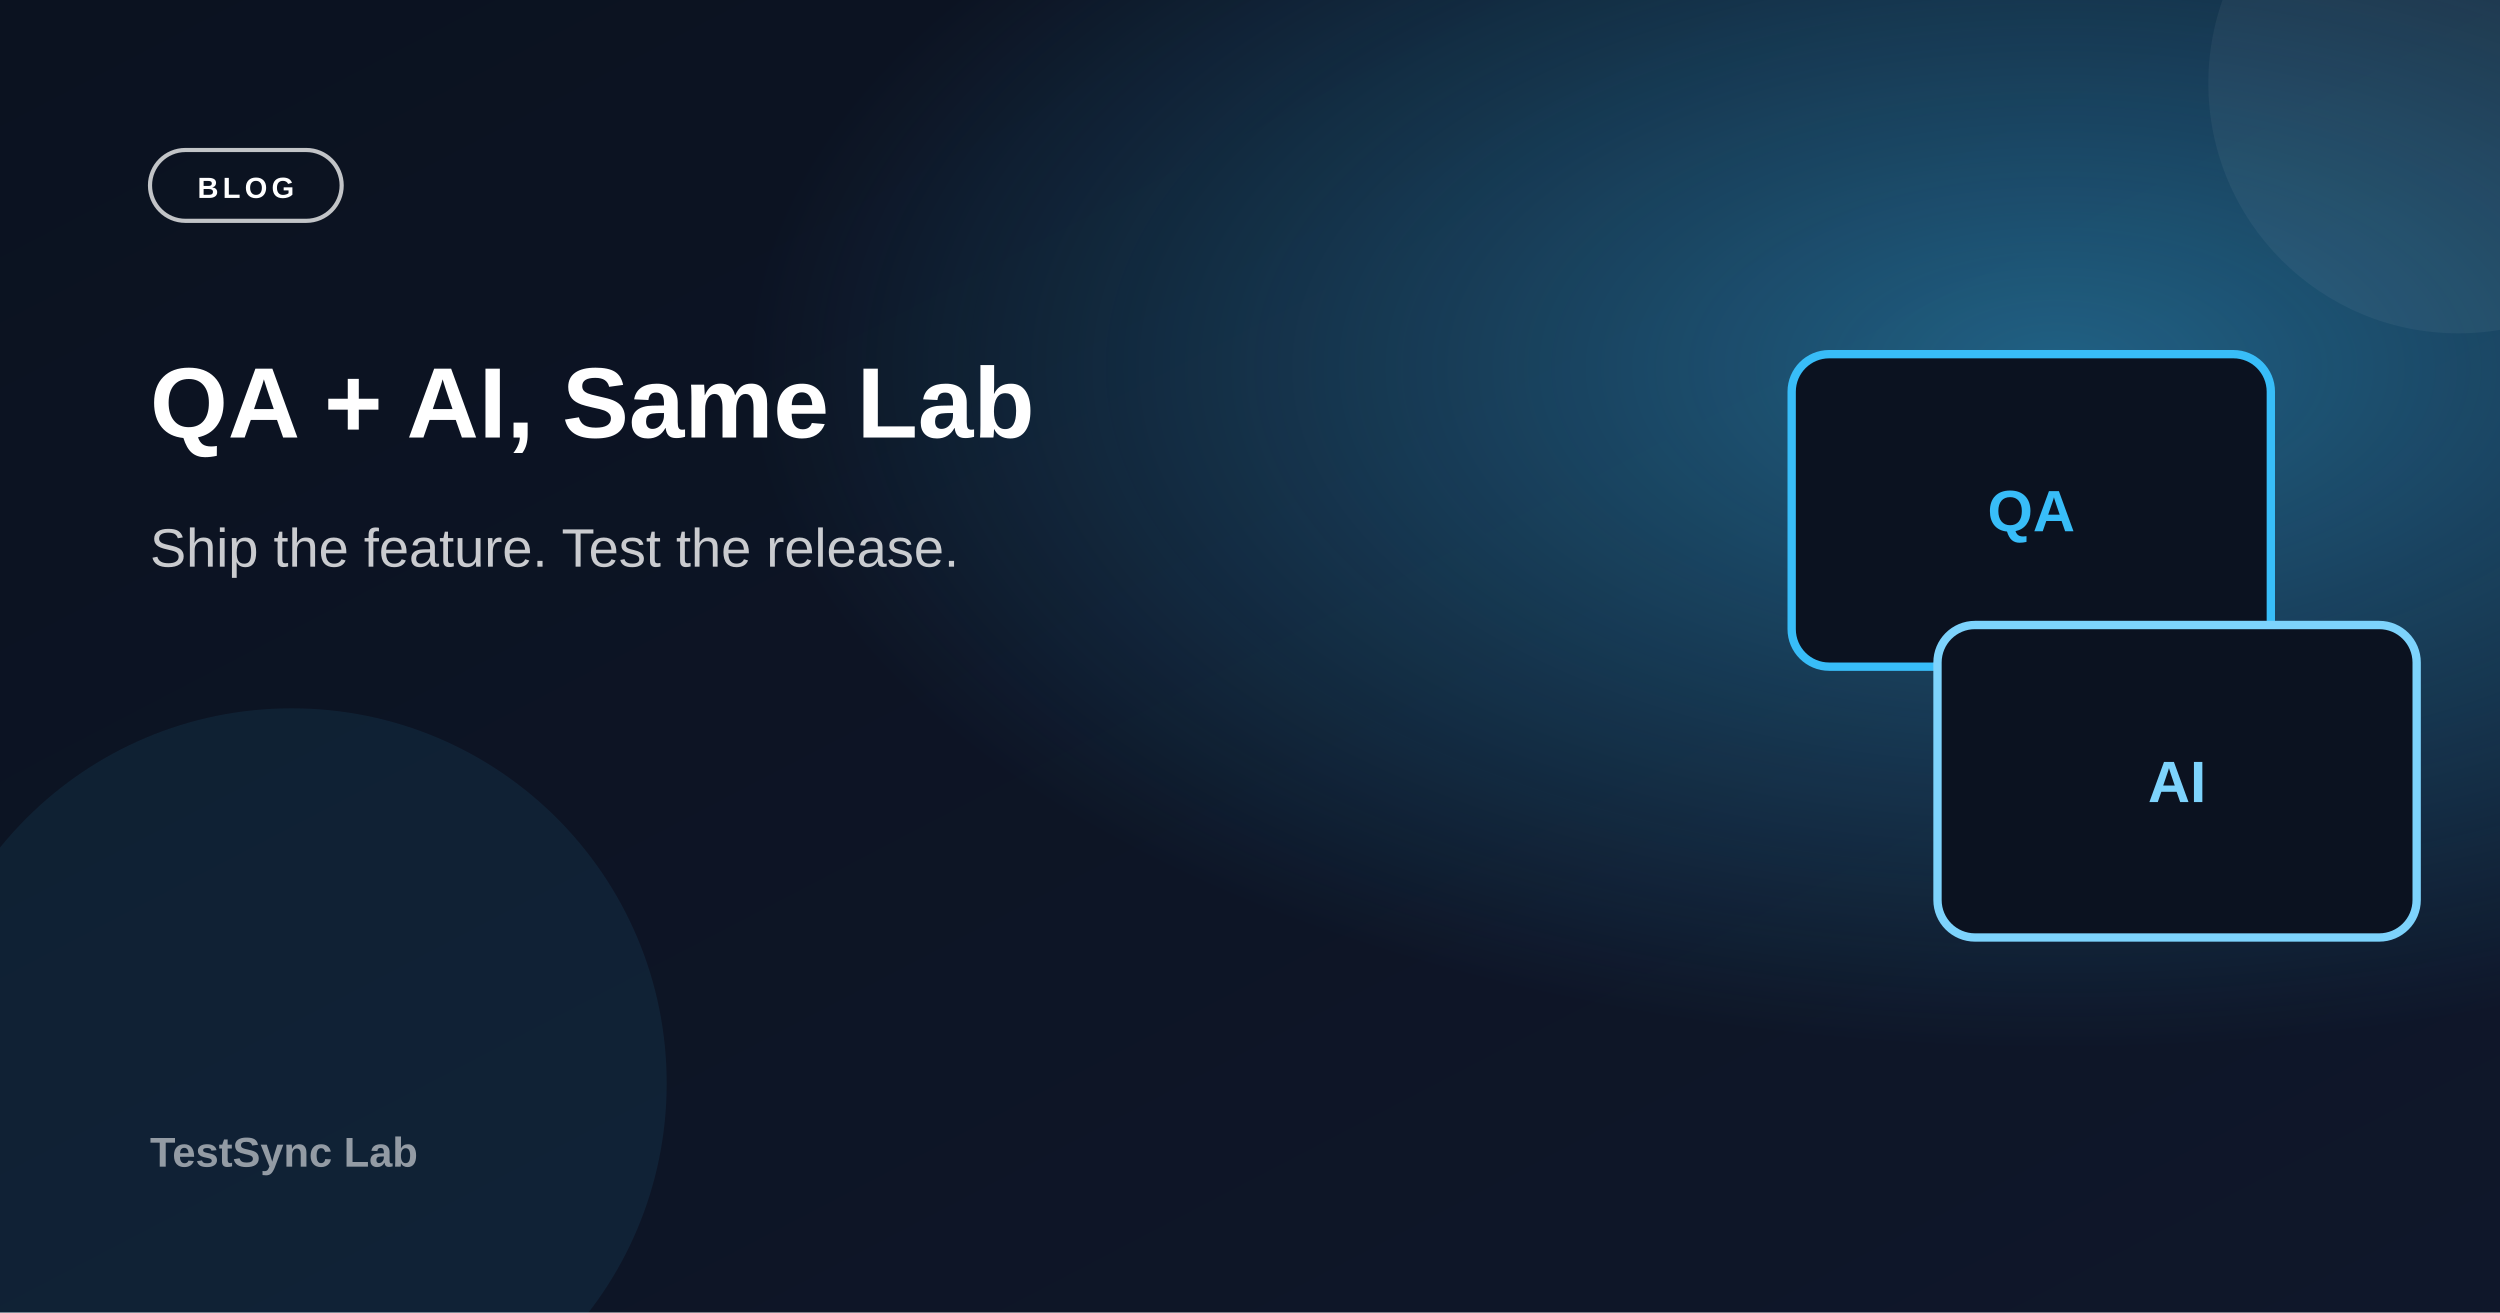
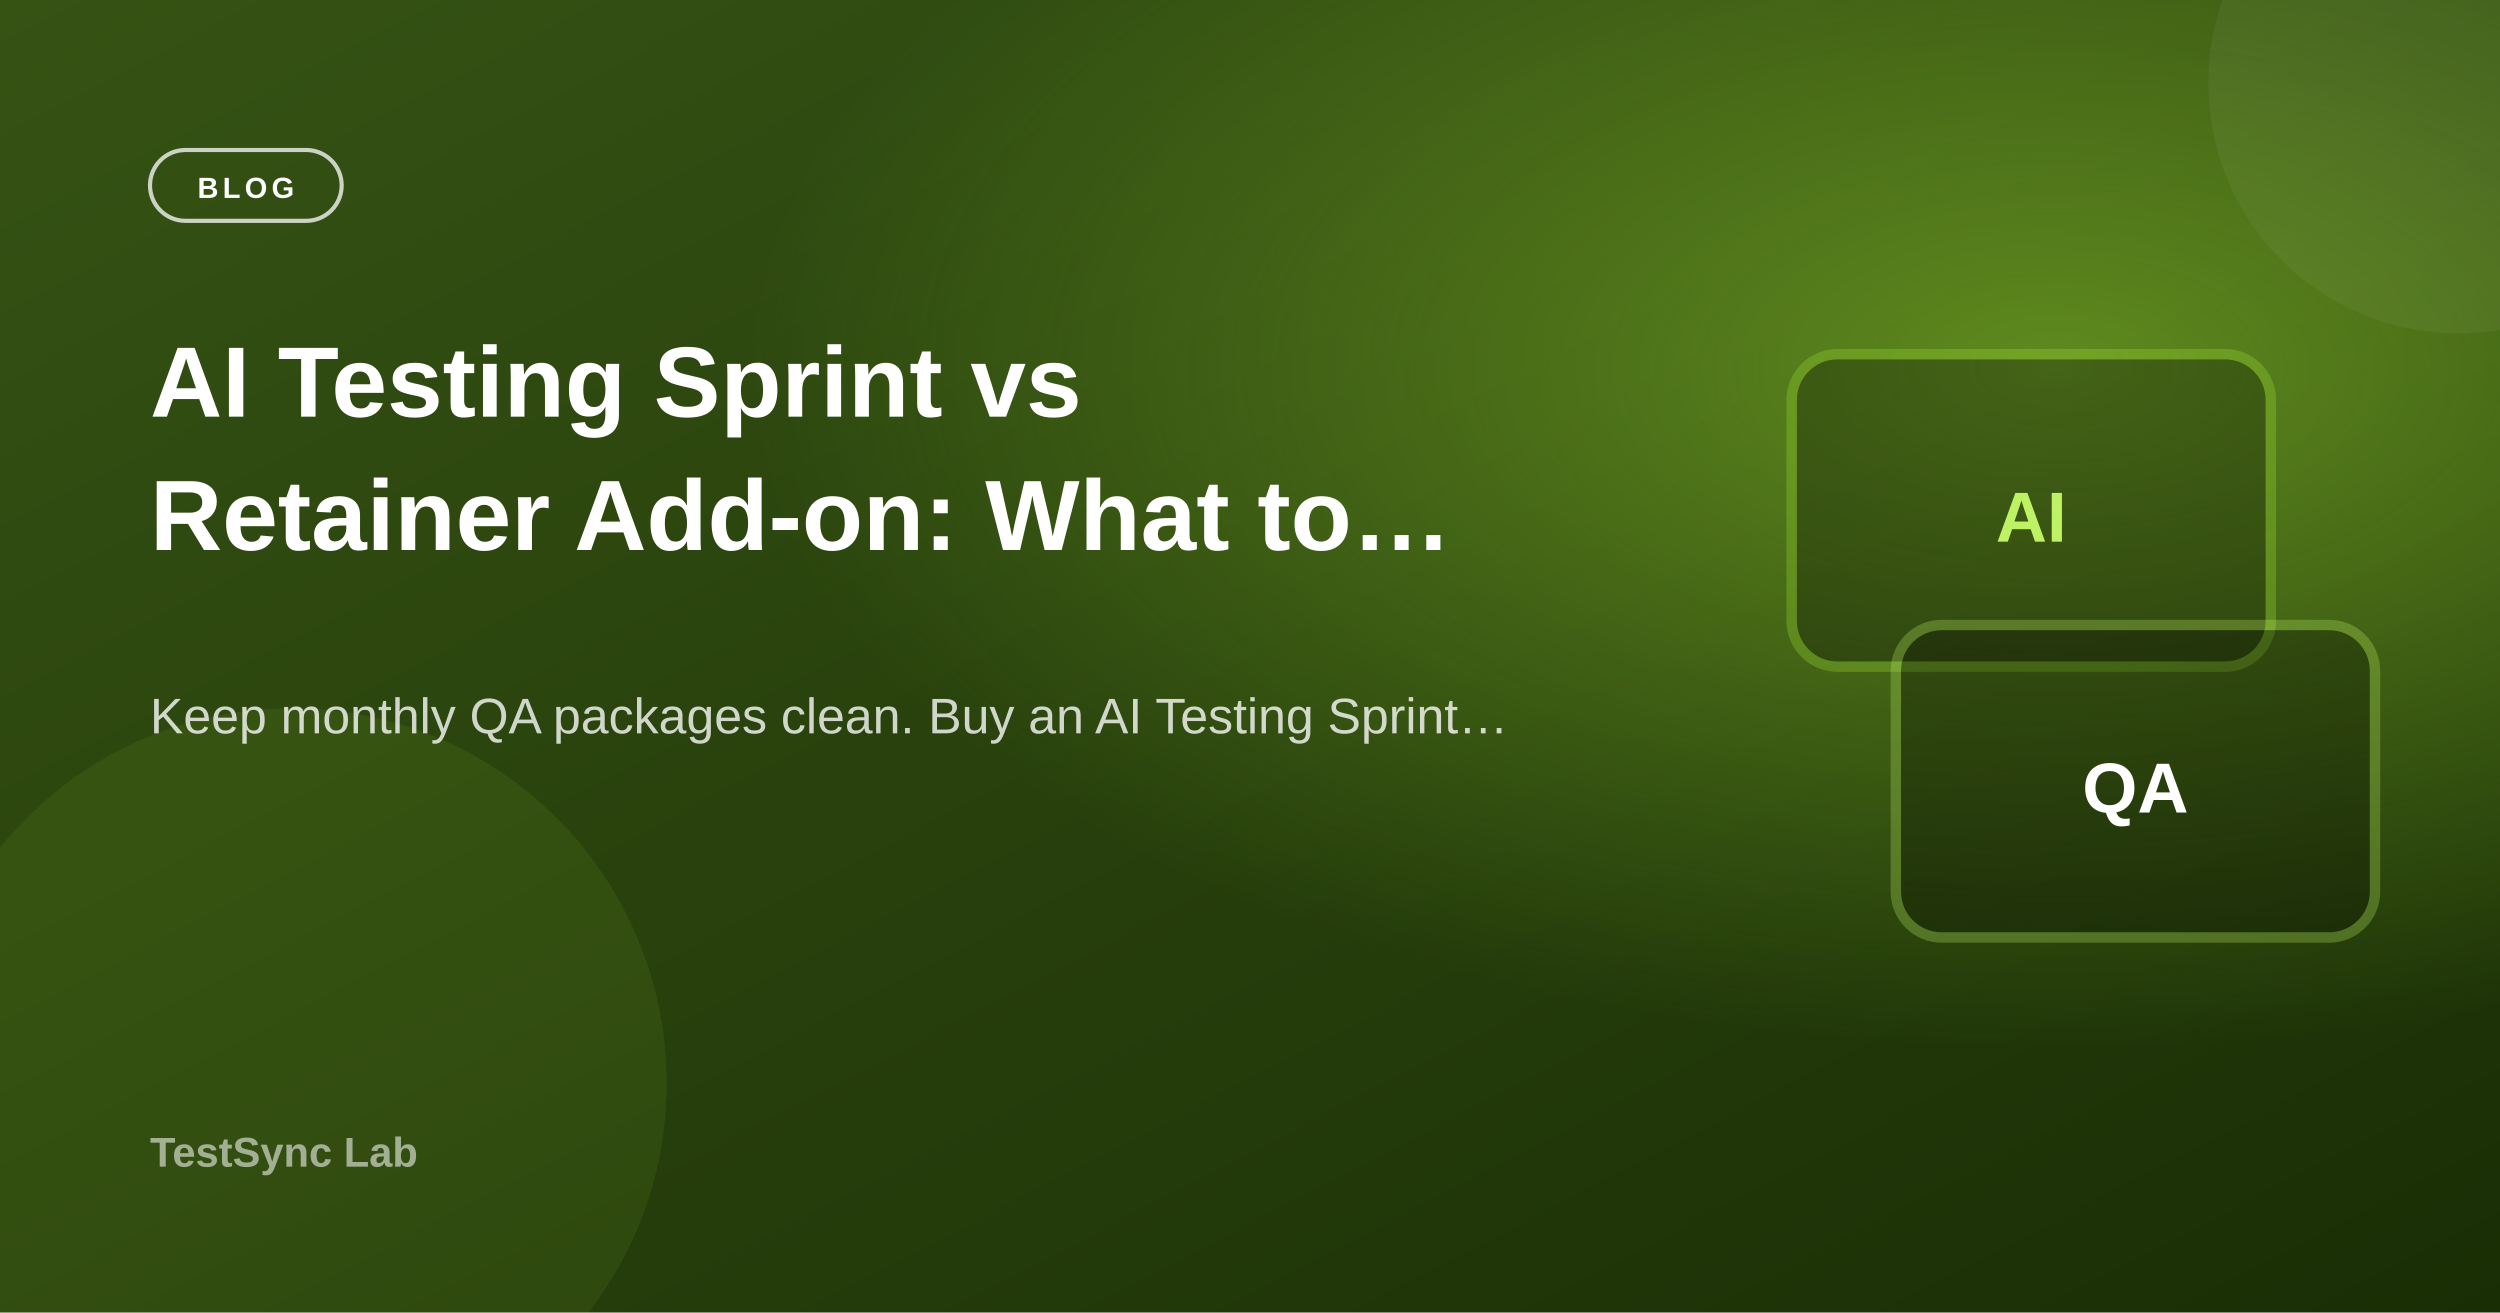
- <svg xmlns="http://www.w3.org/2000/svg" width="1200" height="630" viewBox="0 0 1200 630" role="img" aria-label="QA plus AI same lab">
+ <svg xmlns="http://www.w3.org/2000/svg" width="1200" height="630" viewBox="0 0 1200 630" role="img" aria-label="AI Testing Sprint vs Retainer Add-on: What to Buy First">
  <defs>
    <linearGradient id="g" x1="0" y1="0" x2="1" y2="1">
-       <stop offset="0%" stop-color="#0B1220" />
-       <stop offset="100%" stop-color="#0F172A" />
+       <stop offset="0%" stop-color="#365314" />
+       <stop offset="100%" stop-color="#1A2E05" />
    </linearGradient>
    <radialGradient id="glow" cx="82%" cy="28%" r="52%">
-       <stop offset="0%" stop-color="#38BDF8" stop-opacity="0.45" />
-       <stop offset="100%" stop-color="#38BDF8" stop-opacity="0" />
+       <stop offset="0%" stop-color="#A3E635" stop-opacity="0.45" />
+       <stop offset="100%" stop-color="#A3E635" stop-opacity="0" />
    </radialGradient>
  </defs>
  <rect width="1200" height="630" fill="url(#g)" />
  <rect width="1200" height="630" fill="url(#glow)" />
-   <circle cx="140" cy="520" r="180" fill="#38BDF8" opacity="0.08" />
+   <circle cx="140" cy="520" r="180" fill="#A3E635" opacity="0.08" />
  <circle cx="1180" cy="40" r="120" fill="#fff" opacity="0.05" />
  <rect x="72" y="72" width="92" height="34" rx="17" fill="none" stroke="#fff" stroke-width="2" opacity="0.75" />
  <text x="118" y="95" text-anchor="middle" fill="#fff" font-family="Arial, Helvetica, sans-serif" font-size="14" font-weight="700" letter-spacing="2">BLOG</text>
-   <text x="72" y="210" fill="#fff" font-family="Arial, Helvetica, sans-serif" font-size="48" font-weight="800">QA + AI, Same Lab</text>
-   <text x="72" y="272" fill="#fff" font-family="Arial, Helvetica, sans-serif" font-size="26" font-weight="500" opacity="0.78">Ship the feature. Test the release.</text>
+   <text x="72" y="200" fill="#fff" font-family="Arial, Helvetica, sans-serif" font-size="48" font-weight="800">AI Testing Sprint vs</text>
+   <text x="72" y="264" fill="#fff" font-family="Arial, Helvetica, sans-serif" font-size="48" font-weight="800">Retainer Add-on: What to…</text>
+   <text x="72" y="352" fill="#fff" font-family="Arial, Helvetica, sans-serif" font-size="24" font-weight="500" opacity="0.78">Keep monthly QA packages clean. Buy an AI Testing Sprint…</text>
  <text x="72" y="560" fill="#fff" font-family="Arial, Helvetica, sans-serif" font-size="20" font-weight="600" opacity="0.55">TestSync Lab</text>
-   <rect x="860" y="170" width="230" height="150" rx="18" fill="#0B1220" stroke="#38BDF8" stroke-width="4" />
-   <text x="975" y="255" text-anchor="middle" fill="#38BDF8" font-family="Arial, Helvetica, sans-serif" font-size="28" font-weight="800">QA</text>
-   <rect x="930" y="300" width="230" height="150" rx="18" fill="#0B1220" stroke="#7DD3FC" stroke-width="4" />
-   <text x="1045" y="385" text-anchor="middle" fill="#7DD3FC" font-family="Arial, Helvetica, sans-serif" font-size="28" font-weight="800">AI</text>
+   <rect x="860" y="170" width="230" height="150" rx="22" fill="#000" opacity="0.28" stroke="#A3E635" stroke-width="5" />
+   <text x="975" y="260" text-anchor="middle" fill="#BEF264" font-family="Arial, Helvetica, sans-serif" font-size="34" font-weight="800">AI</text>
+   <rect x="910" y="300" width="230" height="150" rx="22" fill="#000" opacity="0.28" stroke="#BEF264" stroke-width="5" />
+   <text x="1025" y="390" text-anchor="middle" fill="#fff" font-family="Arial, Helvetica, sans-serif" font-size="34" font-weight="800">QA</text>
</svg>
